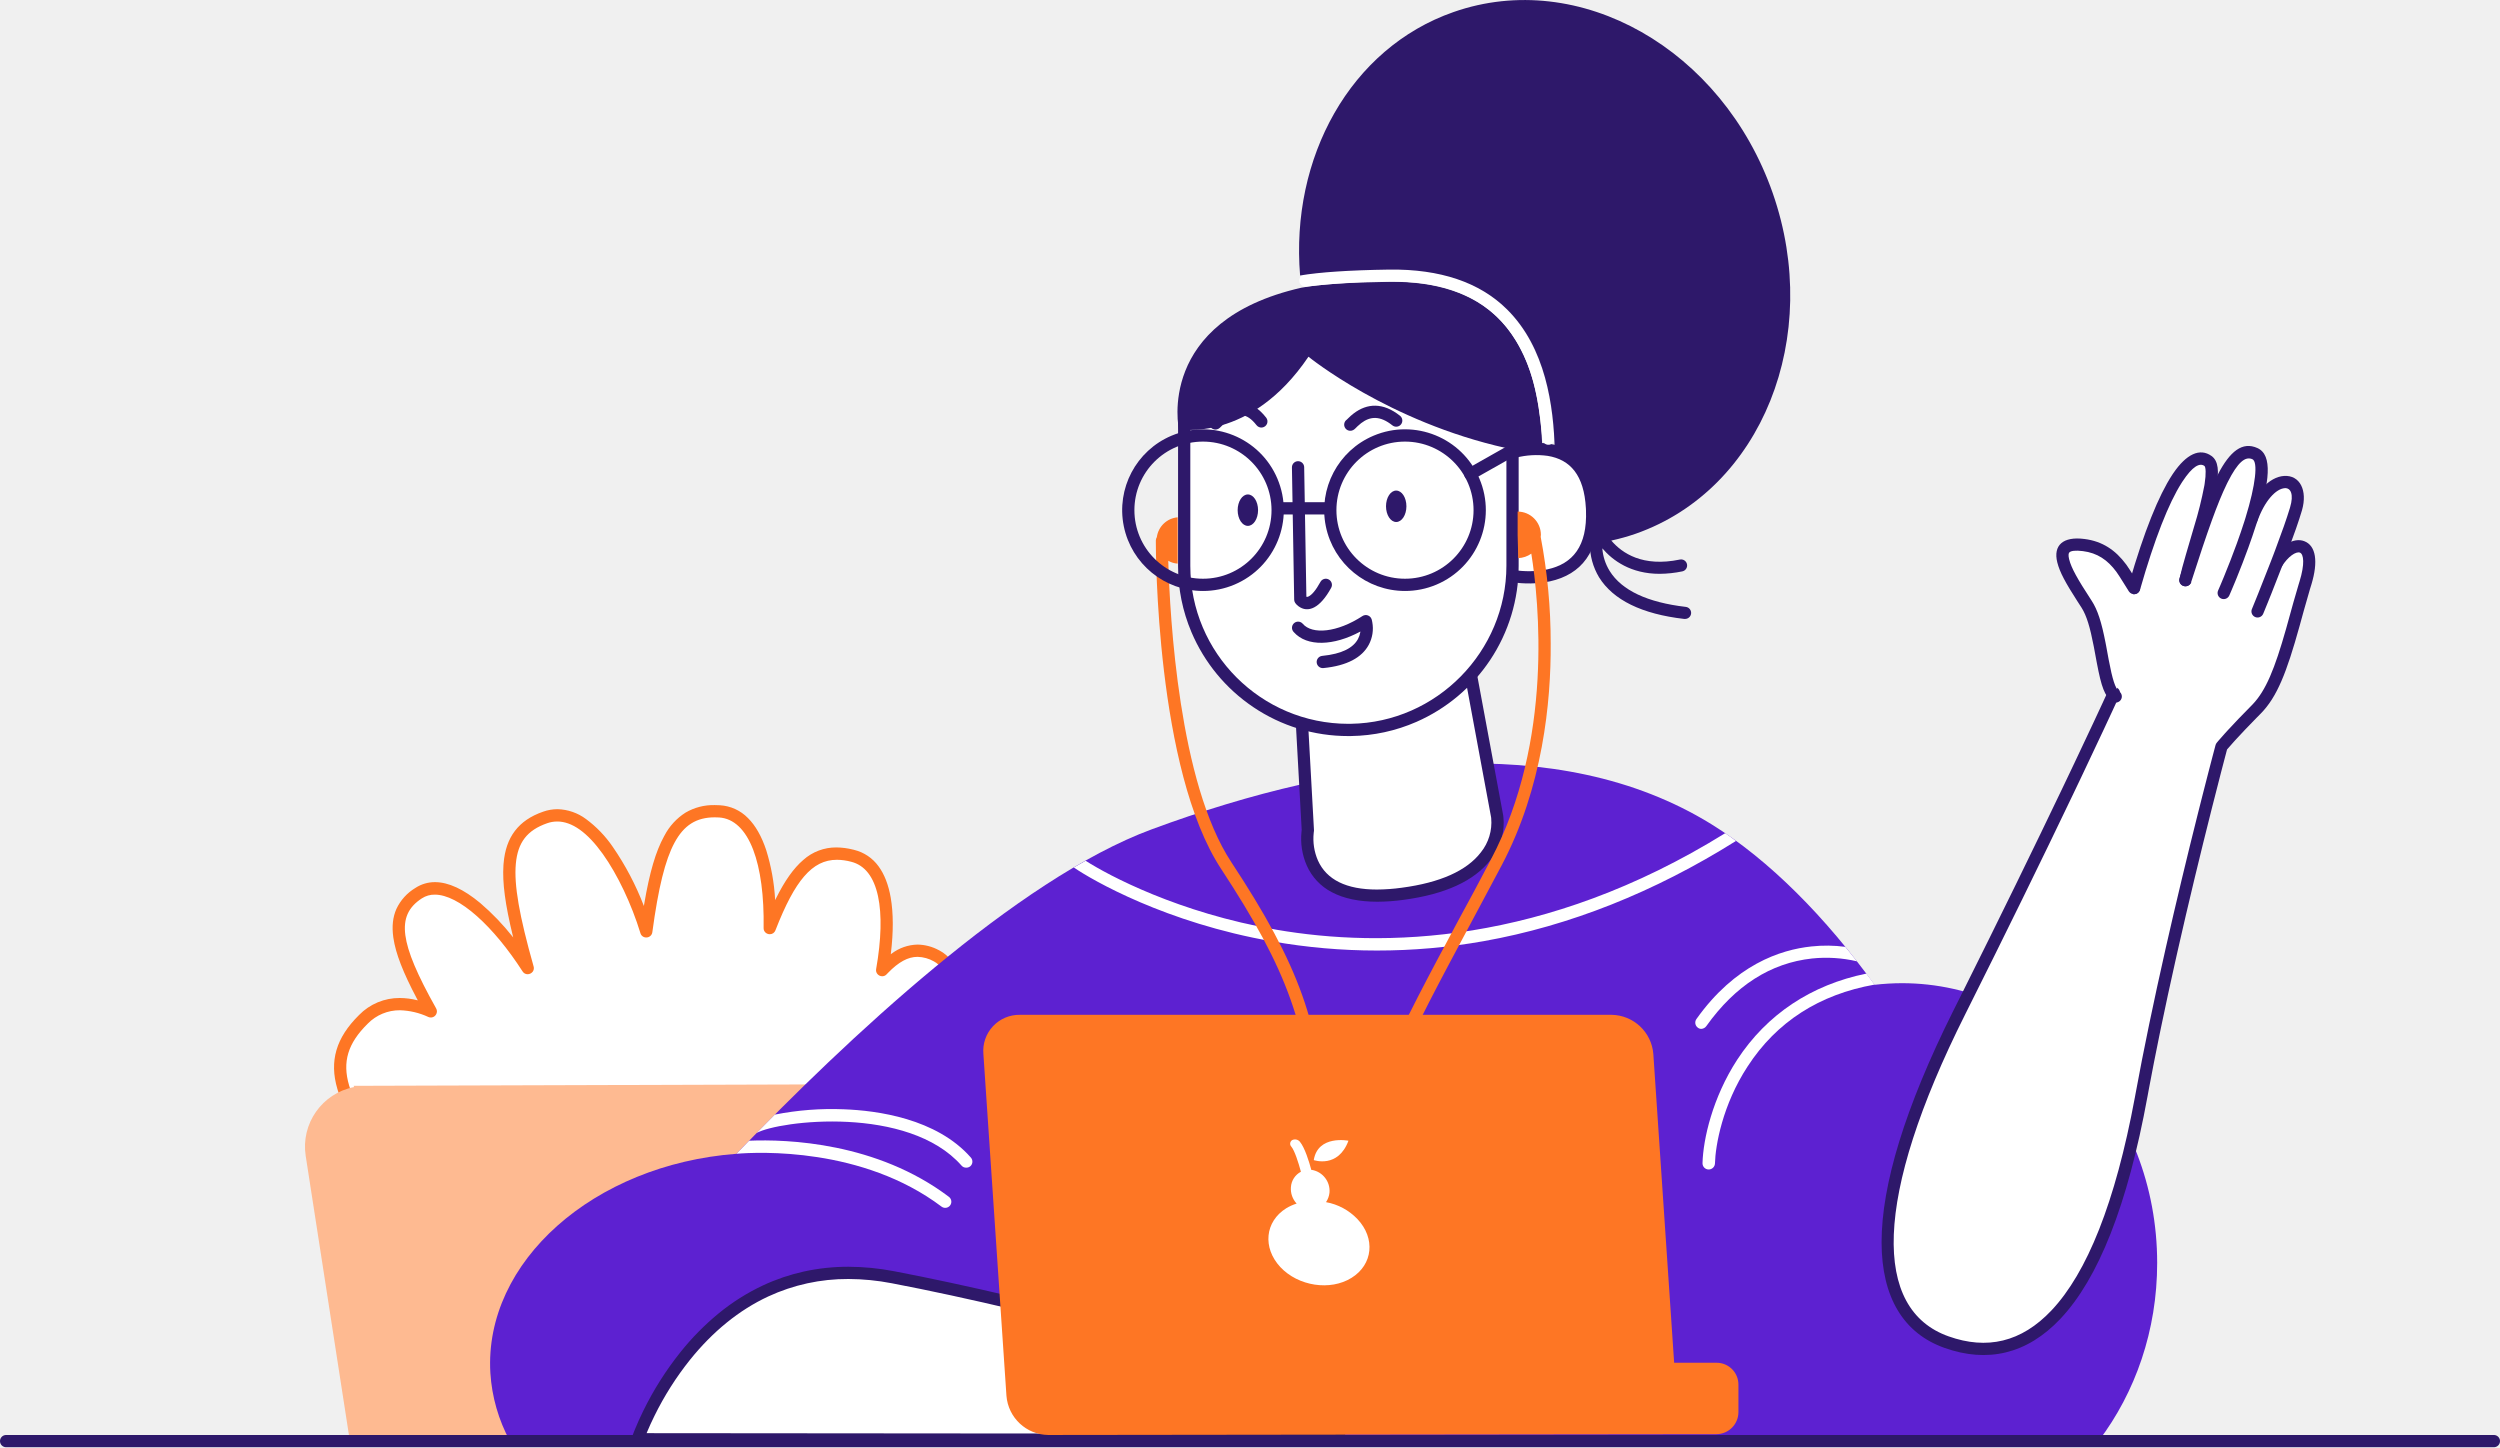
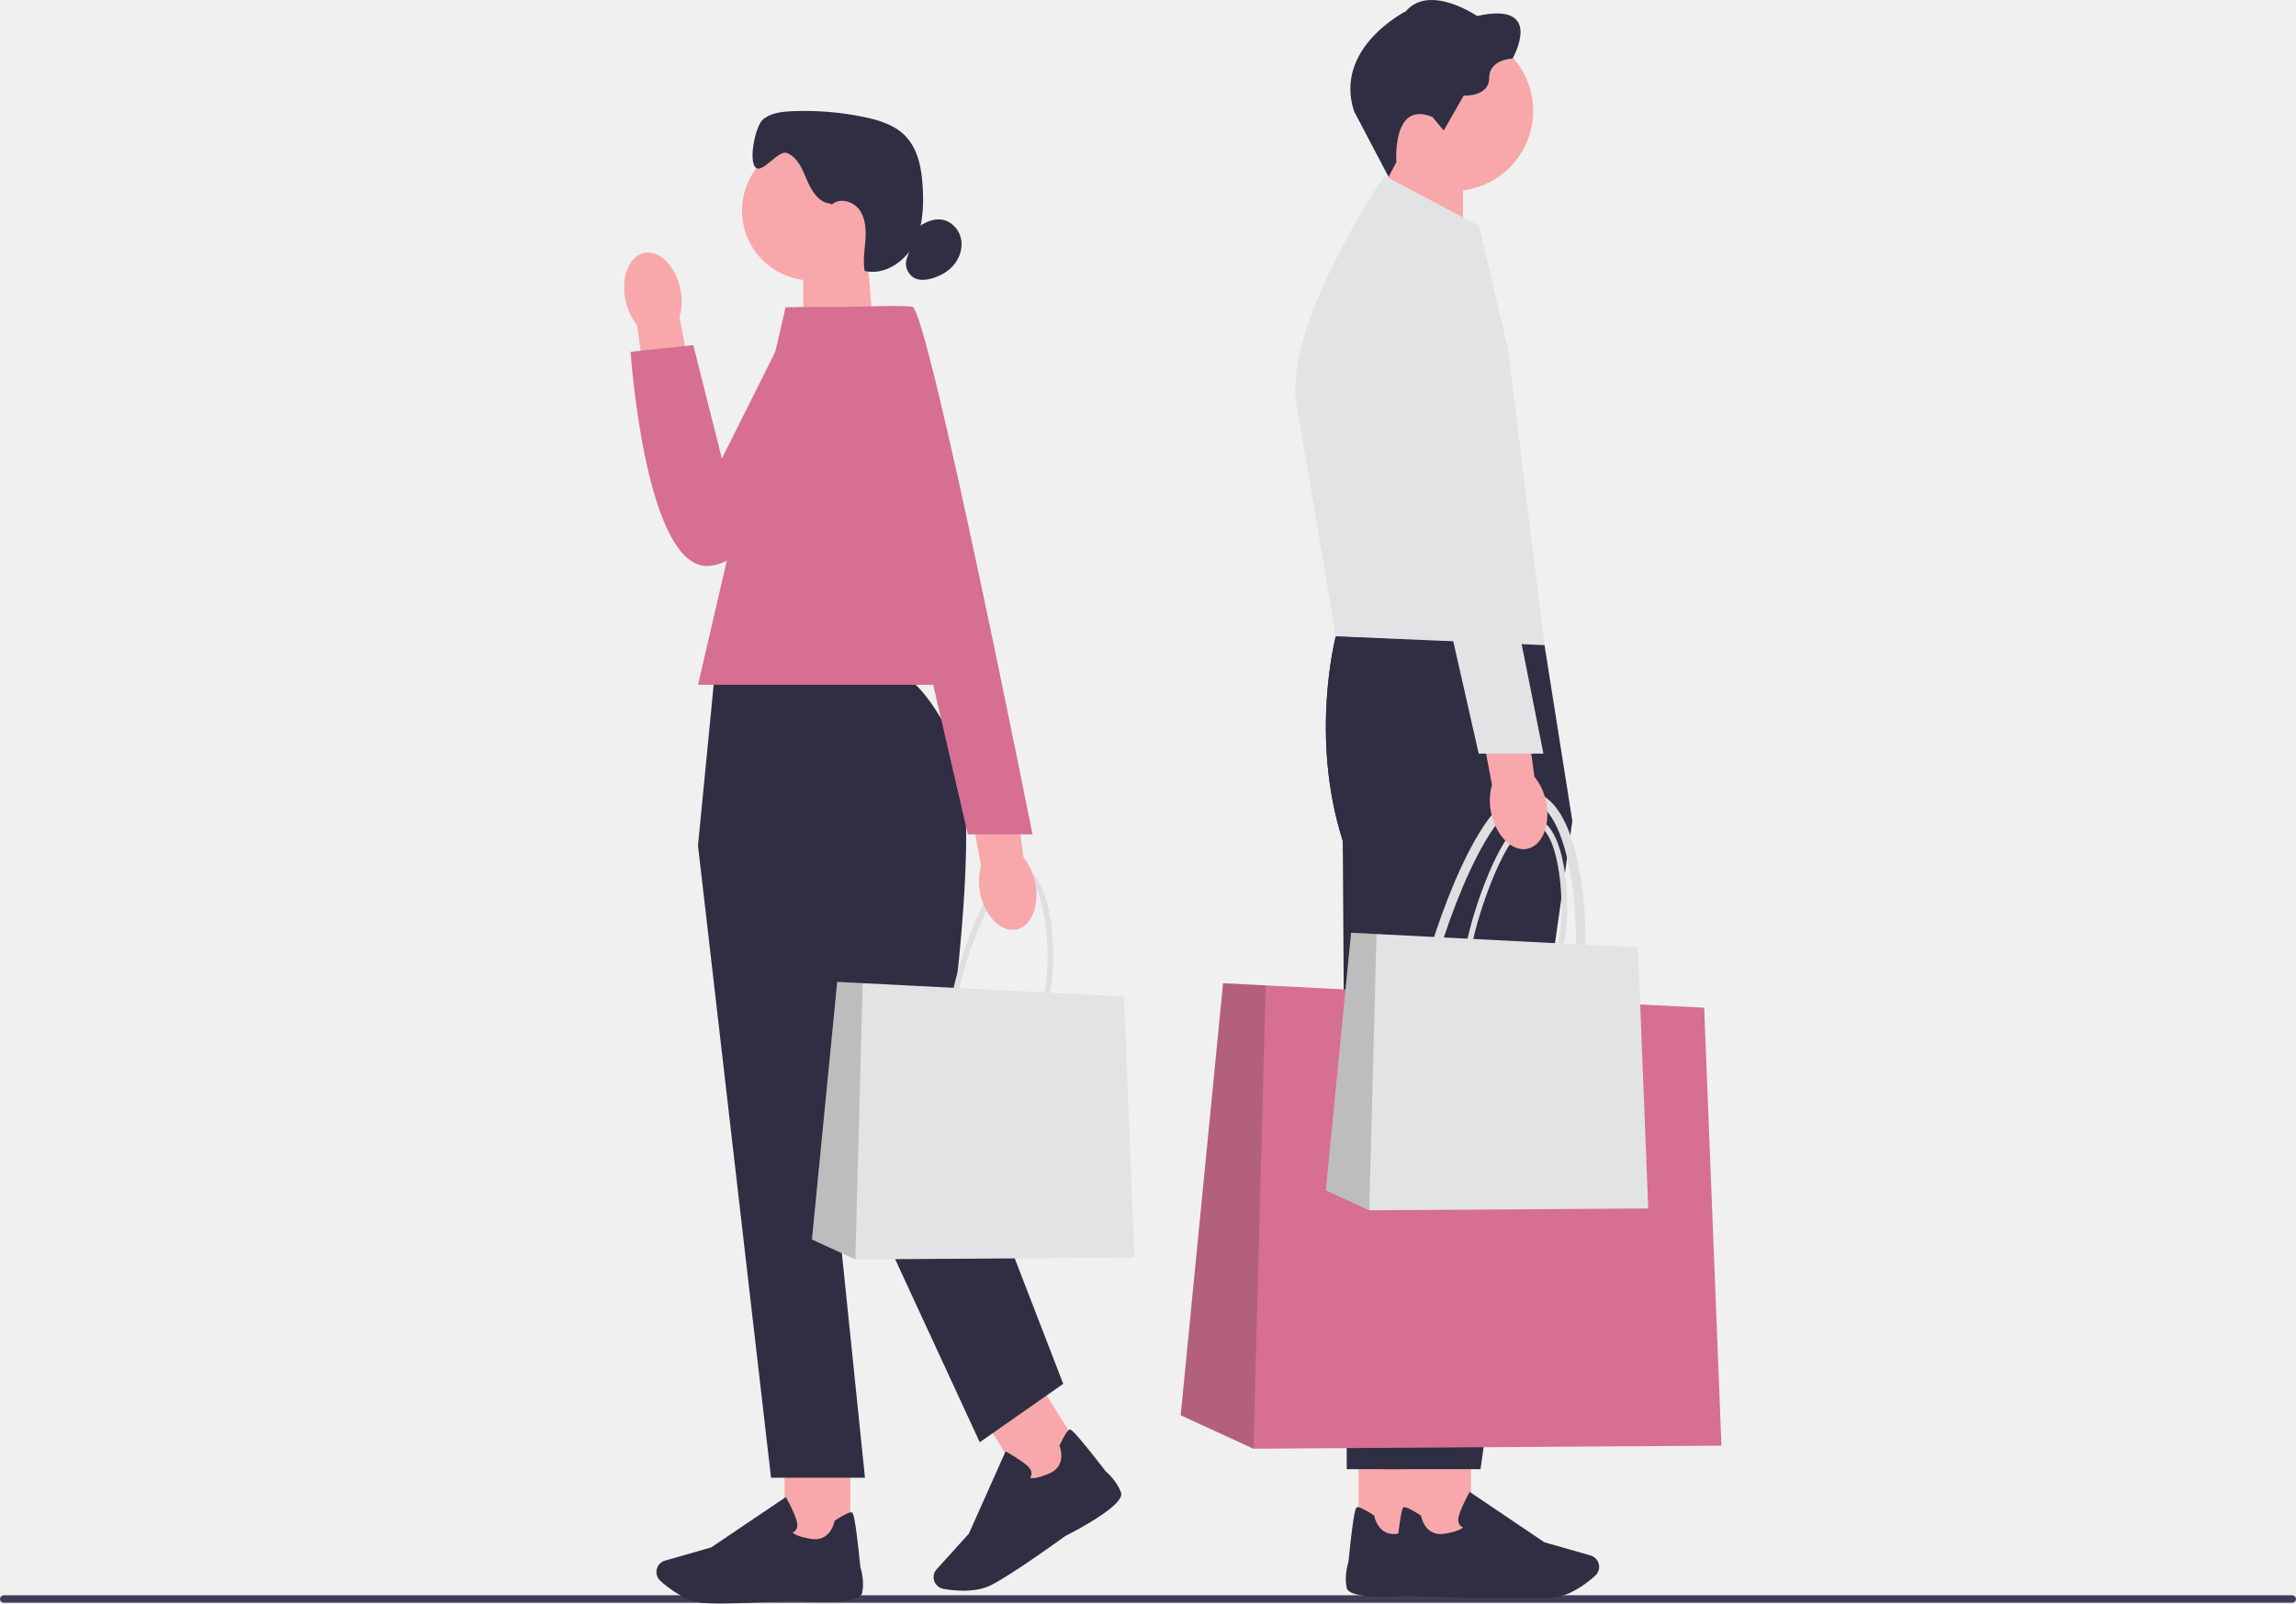
- <svg xmlns="http://www.w3.org/2000/svg" viewBox="0 0 1225.1 709.2">
-   <g id="support_solid" data-name="support/solid" transform="translate(2.2)">
-     <g id="support_solid-2" data-name="support/solid" transform="translate(-3)">
-       <g id="support_solid-3" data-name="support_solid">
-         <g id="suculent" transform="translate(150 397)">
-           <path id="succulent" d="M292.406,70.973c-9.6-5.1-17.8-2.7-26.8,6.9,4.1-23.2,4-51.3-14.4-56-18.9-4.9-29.6,6.9-40.7,35.4.4-24.4-4.4-55.9-24.6-57.2-22.7-1.4-30.3,17.3-35.9,58.8-7.1-23.2-26.6-63.9-49.6-55.8-22.5,7.9-21,29.6-8.5,73.8-12.3-19.1-37-47.5-53.5-36.7-15.7,10.2-11.4,26.9,6,57.9-11.5-5-23.4-5.5-33,3.9-21.5,21.2-11.1,41.3,18.6,78.6,29.8,37.3,243.7-28.7,253.8-45.5C294.006,118.173,309.906,80.373,292.406,70.973Z" transform="translate(17.494 0.527)" fill="#fff" />
-           <path id="succulent_2_" d="M74.2,197.887h-.008c-22.29,0-36.937-4.188-43.534-12.445a316.178,316.178,0,0,1-19.342-26.368c-4.657-7.327-7.666-13.449-9.469-19.265l-.22-.728C-.4,132.194-.534,125.968,1.2,120.046c1.744-5.939,5.376-11.571,11.1-17.217A27.631,27.631,0,0,1,32.2,94.53a35.847,35.847,0,0,1,8.6,1.105l.252.064-.436-.821c-6.843-12.951-10.4-22.126-11.529-29.749l-.057-.4c-.737-5.337-.233-9.871,1.54-13.86a23.634,23.634,0,0,1,9.2-10.21,17.4,17.4,0,0,1,9.681-2.907C56.009,37.755,63.481,41.2,71.65,48A118.511,118.511,0,0,1,87.541,64.538l.258.321-.2-.826C83.865,48.7,82.451,38.054,83.011,29.525l.065-.868c.549-6.567,2.359-11.8,5.533-15.982,3.19-4.207,7.7-7.293,13.8-9.433A21.339,21.339,0,0,1,109.506,2a24.407,24.407,0,0,1,13.961,4.832,56.611,56.611,0,0,1,13.14,13.661,137.993,137.993,0,0,1,15.2,28.887l.022.058.18-1.067c2.628-15.444,5.628-25.654,9.725-33.1l.193-.346a29.424,29.424,0,0,1,10.3-11.227A26.966,26.966,0,0,1,186.608,0c.808,0,1.646.026,2.49.078a20.913,20.913,0,0,1,13.739,6.27c3.693,3.673,6.7,8.962,8.941,15.718a100.486,100.486,0,0,1,4.374,24.315l.013.175.359-.734c4.309-8.714,8.707-14.917,13.443-18.962a24.053,24.053,0,0,1,16.191-6.113,34.7,34.7,0,0,1,8.194,1.067l.6.15a20.818,20.818,0,0,1,11.824,7.963c2.9,3.9,4.927,9.116,6.028,15.5,1.3,7.565,1.33,16.7.074,27.158l-.061.5.42-.3a21.814,21.814,0,0,1,12.72-4.43,22.681,22.681,0,0,1,10.505,2.786l.367.193a16.444,16.444,0,0,1,5.735,5.033,19.623,19.623,0,0,1,3.049,7.268c1.147,5.382.743,12.205-1.2,20.281-2.662,11.071-8.423,24.753-15.034,35.707-1.419,2.361-5.877,5.417-13.249,9.082A281.289,281.289,0,0,1,248.3,160.262a760.836,760.836,0,0,1-80.314,23.767c-18.883,4.5-36.339,7.959-51.882,10.278A290.3,290.3,0,0,1,74.2,197.887ZM32.258,100.535a21.882,21.882,0,0,0-15.746,6.573c-9.8,9.66-12.526,18.716-9.128,30.281,2.982,10.149,10.258,21.86,25.951,41.769l2.014,2.542c2.7,3.384,7.4,5.961,13.97,7.662,6.386,1.653,14.588,2.492,24.379,2.492,23.284,0,55.407-4.724,92.9-13.662a762.584,762.584,0,0,0,79.457-23.5c10.452-3.8,19.605-7.539,26.47-10.825,6.7-3.208,10.751-5.749,11.713-7.348,6.317-10.468,11.812-23.5,14.339-34.014,1.615-6.718,2.055-12.332,1.306-16.685-.759-4.416-2.739-7.512-5.884-9.2a17.058,17.058,0,0,0-8.049-2.255c-4.685,0-9.291,2.5-14.5,7.866l-.66.692a2.9,2.9,0,0,1-2.157.959,3.114,3.114,0,0,1-2.359-1.1,2.924,2.924,0,0,1-.627-2.43c2.539-14.368,2.86-26.7.929-35.675-2.048-9.511-6.464-15.2-13.128-16.9a27.75,27.75,0,0,0-7-.974c-6.181,0-11.291,2.585-16.081,8.134-4.692,5.436-9.162,13.833-14.067,26.424a2.884,2.884,0,0,1-2.758,1.915,3.12,3.12,0,0,1-2.218-.909,2.912,2.912,0,0,1-.82-2.144C210.762,44.57,209,31.316,205.4,21.892,201.624,12,195.857,6.526,188.721,6.067,187.99,6.022,187.269,6,186.58,6c-9.03,0-15.123,3.842-19.757,12.458-4.554,8.47-7.9,21.983-10.845,43.816a2.953,2.953,0,0,1-2.988,2.6,2.907,2.907,0,0,1-2.854-2.123c-4.372-14.285-11.253-28.778-18.408-38.768-7.575-10.58-15.1-15.944-22.355-15.944A14.947,14.947,0,0,0,104.4,8.9c-9.79,3.438-14.371,9.383-15.318,19.879-.933,10.347,1.672,25.383,8.711,50.275a2.9,2.9,0,0,1-.445,2.595,3.193,3.193,0,0,1-2.5,1.238A2.869,2.869,0,0,1,92.383,81.5c-7.081-11-14.792-20.339-22.3-27.022-7.795-6.938-14.96-10.6-20.722-10.6a11.334,11.334,0,0,0-6.32,1.818c-6.671,4.334-9.168,9.9-8.1,18.064,1.064,8.112,5.715,19.169,15.079,35.853a2.915,2.915,0,0,1-.013,2.965,2.962,2.962,0,0,1-3.8,1.255A35.42,35.42,0,0,0,32.258,100.535Z" transform="translate(14.495 -2.472)" fill="#fe7624" />
-           <path id="pot" d="M311.357.6l.2-.6L23.857.9l.2.6A29.748,29.748,0,0,0,.357,35.2L21.857,174l291.6-.9,21.5-138.8A29.654,29.654,0,0,0,311.357.6Z" transform="translate(0.243 134.2)" fill="#feba91" />
-         </g>
-         <g id="woman" transform="translate(240)">
-           <g id="body" transform="translate(0 218)">
-             <path id="clothing" d="M691.836,107.657a119.019,119.019,0,0,0-13.4.8c-23.9-33-51.3-61-80.1-78.8-75-46.2-178-33-274.1,2.6-66.1,24.4-149.8,103.2-203.5,159-70,5.3-123.8,52.9-120.6,107.4a80.582,80.582,0,0,0,9.6,33.4l234.9,1.6c.4-.6.8-1.3,1.2-1.9l348.4-1.2c.4.5.8,1,1.2,1.6l192.9-.3c17.9-23.7,28.6-54,28.6-87.1C816.936,168.957,760.936,107.657,691.836,107.657Z" transform="translate(0.964 156.143)" fill="#5d21d1" />
-             <g id="clothing_lines" transform="translate(119 190)">
-               <path id="Path" d="M319.2,0C230.5,55,150.9,56.2,99.3,47.3,51.5,39.1,17,20.7,5.8,13.5,3.9,14.6,2,15.7,0,16.8,9.2,23.1,45.2,43.9,97.2,53a294.635,294.635,0,0,0,51.3,4.5,298.4,298.4,0,0,0,52.4-4.6c42.1-7.5,83.6-24,123.6-49.1C322.7,2.4,321,1.2,319.2,0Z" transform="translate(168 0.3)" fill="#fff" />
-               <path id="Path-2" data-name="Path" d="M5.461,39.4c14.1-19.8,31.5-30.9,51.8-33.1a66.5,66.5,0,0,1,22,1.4c-1.9-2.4-3.8-4.8-5.7-7.1a69.423,69.423,0,0,0-16.6-.2C41.661,2,19.461,9.4.561,36a3.041,3.041,0,0,0,.7,4.2,2.716,2.716,0,0,0,1.7.6A3.23,3.23,0,0,0,5.461,39.4Z" transform="translate(472.539 55.395)" fill="#fff" />
-               <path id="Path-3" data-name="Path" d="M3,96H3a3.08,3.08,0,0,0,3.1-2.9c.2-8.8,3.7-28.8,16-47.6C36.3,23.6,57.3,10.2,84.3,5.4,83,3.6,81.7,1.8,80.3,0,53.3,5.5,31.5,20,17,42.2,4.9,60.8.3,81.2,0,92.9A3.031,3.031,0,0,0,3,96Z" transform="translate(476.1 69.1)" fill="#fff" />
-               <path id="Path-4" data-name="Path" d="M42.8.114a143.643,143.643,0,0,0-33.9,2.6c-3,3-6,6-8.9,9,11.1-6.1,74.3-13.7,100.4,16a2.9,2.9,0,0,0,2.3,1,3.057,3.057,0,0,0,2-.7,3,3,0,0,0,.3-4.2C88.1,4.514,58.8.714,42.8.114Z" transform="translate(12.6 135.486)" fill="#fff" />
-               <g id="Group" transform="translate(0 150)">
-                 <path id="Path-5" data-name="Path" d="M.422.522h.2a.139.139,0,0,0-.2,0Z" transform="translate(0.278 7.078)" fill="#fff" />
-                 <path id="Path-6" data-name="Path" d="M104.1,27.647C68.8.947,24.8-.653,6.2.147c-2.1,2.2-4.2,4.3-6.2,6.4,10.7-.9,61.8-3.3,100.5,25.9a3,3,0,0,0,3.6-4.8Z" transform="translate(2.7 0.853)" fill="#fff" />
-               </g>
-             </g>
-             <path id="hand" d="M0,81.535s32.8-97,125.1-79.4,218.6,55.4,218.6,55.4v24.3Z" transform="translate(73.3 405.765)" fill="#fff" />
-             <path id="hand_2_" d="M346.7,87.84,3,87.54A3,3,0,0,1,.16,83.579c.023-.069.055-.16.095-.271l.388-1.062c.145-.386.283-.748.422-1.1l.489-1.23C2.782,76.877,4.211,73.7,5.8,70.474a155.71,155.71,0,0,1,18.11-28.579A127.26,127.26,0,0,1,42.538,22.951,104.686,104.686,0,0,1,64.41,9.132,96.733,96.733,0,0,1,84.479,2.324,101.446,101.446,0,0,1,106.258,0a120.073,120.073,0,0,1,22.406,2.193c17.189,3.278,36.8,7.5,58.276,12.541l3.644.859c12.756,3.021,26.314,6.362,40.3,9.931,26.091,6.658,53.663,14.092,81.95,22.1,8.758,2.478,17.286,4.928,25.347,7.282l5.392,1.582,3.992,1.183A2.98,2.98,0,0,1,349.7,60.54v24.3A3,3,0,0,1,346.7,87.84ZM106.258,6a92.239,92.239,0,0,0-39.31,8.571c-14.231,6.641-27.136,17.1-38.355,31.081A149.626,149.626,0,0,0,11.184,73.127c-1.3,2.644-2.5,5.254-3.542,7.757l-.274.661,336.335.293V62.778l-9.278-2.722c-7.445-2.167-15.259-4.409-23.226-6.664l-4.2-1.187c-26.729-7.529-52.836-14.55-77.6-20.869-13.977-3.566-27.5-6.9-40.2-9.9-22.839-5.408-43.584-9.9-61.661-13.344A114.049,114.049,0,0,0,106.258,6Z" transform="translate(70.298 402.76)" fill="#2e186a" />
-             <g id="hand_II_1_" transform="translate(682)">
-               <path id="Path-7" data-name="Path" d="M8.393,90.508s-7.4-3.7-8.3-12.2,4.8-45.5,14-50.7c9.3-5.2,51.6-28.1,59.4-27.6S84.493,68.408,8.393,90.508Z" transform="translate(111.707 38.492)" fill="#fff" />
-               <path id="Path-8" data-name="Path" d="M0,63.453c15.8-55.3,28.7-67.7,36.2-62.3,6.8,4.9-7,40.1-11,58.4" transform="translate(124.6 6.747)" fill="#fff" />
-               <path id="Path_2_" d="M21.706,10.946l.485-.725C28.586.826,35.227-2.352,40.955,1.772c3.377,2.433,3.741,7.462,2.39,15.456l-.2,1.127c-.9,4.945-2.39,10.72-4.819,19.117l-3.971,13.55c-1.858,6.4-2.478,8.8-3.226,12.224a3,3,0,0,1-5.862-1.281l.284-1.276c.645-2.843,1.3-5.336,2.818-10.569l4-13.652a186.722,186.722,0,0,0,5.057-20.24l.123-.76c.812-5.219.557-8.352-.1-8.828-2.3-1.657-5.805.112-10.728,7.6l-.445.688c-6.319,9.923-13.222,27.314-20.39,52.4A3,3,0,0,1,.116,65.682l.516-1.795C7.939,38.642,15.023,21.114,21.706,10.946Z" transform="translate(121.599 3.694)" fill="#2e186a" />
-               <path id="hand_II_3_" d="M190.45,8.495c7.9-12.9,21-12.2,14.2,9.7-6.7,21.4-11.6,49.2-24.1,61.8s-17,18.2-17,18.2-25,93.3-39.2,170.9c-20.5,112.2-59.3,133.8-95.5,120.9-36.2-12.8-42.9-63.6,6.5-162.1,49.4-98.6,75.5-156,75.5-156" transform="translate(3.85 49.705)" fill="#fff" />
-               <path id="hand_II_4_" d="M190.892,9.939C195.377,2.616,201.9-1.492,207.131.5c5.761,2.195,6.884,10.02,3.519,21.153l-.726,2.359c-.866,2.852-1.757,5.978-2.936,10.246l-2.173,7.893c-6.357,22.93-11.063,34.677-18.879,42.7l-1.965,1.99c-4.086,4.151-7.494,7.737-10.278,10.779l-1.1,1.214c-1.158,1.282-2.107,2.36-2.86,3.242l-.45.528-1.58,6-1.418,5.445c-1.376,5.309-2.864,11.123-4.442,17.372-5.709,22.614-11.418,46.275-16.746,69.82l-1.151,5.113c-2.472,11.035-4.8,21.783-6.953,32.175l-.866,4.2q-2.781,13.57-5.116,26.093l-.705,3.821c-9.78,53.527-24.185,89.309-42.63,108.881-16.5,17.508-35.978,21.736-56.821,14.308C10.821,388.751.026,371.072,0,344.1c-.026-28.082,11.49-66.023,34.953-113.1l4.611-9.218C58.249,184.377,74.747,150.59,89,120.757l5.544-11.643q5.135-10.823,9.316-19.772l4.382-9.421,2.878-6.257a3,3,0,0,1,5.53,2.321l-.376.837-3.118,6.766-4.281,9.194q-4.869,10.409-11,23.313l-4.2,8.8c-15.088,31.553-32.658,67.472-52.642,107.36C-4.344,322.726-4.293,377.043,32.857,390.179c18.655,6.648,35.618,2.966,50.447-12.769,17.326-18.384,31.223-52.658,40.806-104.275l.289-1.569c1.976-10.8,4.223-22.244,6.715-34.253,2.5-12.028,5.216-24.528,8.127-37.394,5.043-22.287,10.426-44.671,15.827-66.178l2.2-8.7q1.532-6.024,2.929-11.423l1.864-7.16,1.592-6.028a3,3,0,0,1,.559-1.1l.412-.5.545-.643c.789-.923,1.774-2.043,2.968-3.365l1.515-1.663c3.154-3.433,7.054-7.511,11.769-12.264l.456-.469c6.406-6.731,10.752-17.234,16.357-37.018l3.6-12.992c1-3.571,1.795-6.329,2.6-8.933l.361-1.164c2.7-8.7,2.057-13.5.21-14.207s-5.826,1.8-8.986,6.963a3,3,0,0,1-5.117-3.134Z" transform="translate(0.85 46.695)" fill="#2e186a" />
-               <path id="Path-9" data-name="Path" d="M26.12,74.442c-7.2-4.9-6.3-33.1-14.4-45.4-10-15.3-19.8-31.2-1.3-28.8,15.9,2,20.9,16,24.6,21" transform="translate(89.48 48.858)" fill="#fff" />
-               <path id="Path_2_2" data-name="Path_2_" d="M.47,11.705C-1.609,3.331,3.273-1.122,13.794.243,22.625,1.354,29.02,5.723,34.2,12.7l.242.332c1.891,2.647,5.49,8.678,5.964,9.369l.027.038A3,3,0,1,1,35.608,26l-.1-.145c-.854-1.263-4.595-7.525-6.124-9.585-4.276-5.759-9.3-9.193-16.348-10.079-3.677-.477-5.815-.138-6.6.578-.464.423-.62,1.406-.2,3.233l.061.254c1.04,4.19,4.046,9.551,10.6,19.6l.336.515c3.063,4.652,4.948,10.806,6.873,20.648l.389,2.031L25.66,59.4c1.829,9.681,3.257,14.141,5.055,15.479l.092.065a3,3,0,0,1-3.376,4.96c-3.752-2.553-5.365-7.274-7.556-18.8l-1.352-7.293-.195-1.02c-1.784-9.257-3.485-14.988-5.958-18.874L10.512,31.05C4.472,21.681,1.654,16.473.47,11.705Z" transform="translate(86.481 45.88)" fill="#2e186a" />
-               <path id="Path-10" data-name="Path" d="M3,63.39s14.1-34.2,18.8-50.1C27-4.01,8.8-6.51,0,18.39" transform="translate(182.1 18.21)" fill="#fff" />
-               <path id="Path_2_3" data-name="Path_2_" d="M18.956.024c7.8-.507,11.6,7.089,8.818,16.791l-.1.328C26.241,22,23.885,28.756,20.812,36.962l-.55,1.463q-.637,1.691-1.307,3.443c-1.949,5.1-4.019,10.378-6.1,15.6l-1.708,4.254L9.372,66.078l-.6,1.458a3,3,0,0,1-5.61-2.122L5.579,59.47q.394-.977.81-2.012c2.077-5.17,4.154-10.432,6.123-15.549l1.277-3.336.858-2.265c3.2-8.5,5.666-15.5,7.155-20.459l.125-.42c1.915-6.373.336-9.607-2.582-9.418-4.32.281-9.885,6.106-13.516,16.381a3,3,0,1,1-5.657-2C4.518,8.1,11.783.49,18.956.024Z" transform="translate(179.099 15.207)" fill="#2e186a" />
-               <path id="Path-11" data-name="Path" d="M18.8,69S46.5,6.3,34.1.7C22.8-4.4,14.2,18.5,0,62.7" transform="translate(149.7 3.598)" fill="#fff" />
-               <path id="Path_2_4" data-name="Path_2_" d="M18.883,14.095C24.9,2.463,31.012-2.277,38.336,1.029c7.532,3.4,6.1,16.387-.633,37.593-1.144,3.6-2.431,7.361-3.834,11.236-1.812,5-3.738,9.975-5.677,14.742l-.727,1.778c-.679,1.65-1.316,3.167-1.9,4.529l-1.023,2.369a3,3,0,0,1-5.488-2.425l.781-1.8.65-1.528c.449-1.061.927-2.207,1.428-3.426,2.152-5.227,4.3-10.74,6.311-16.279,1.378-3.8,2.639-7.488,3.757-11.008l.49-1.564C37.522,18.895,38.658,7.758,35.867,6.5c-3.472-1.567-7.172,1.43-12.048,11.126l-.56,1.131c-4.489,9.223-9.293,22.686-17.4,47.926A3,3,0,1,1,.145,64.845l1.743-5.4C9.3,36.592,13.853,24.157,18.313,15.218Z" transform="translate(146.699 0.537)" fill="#2e186a" />
-             </g>
-           </g>
-           <g id="head" transform="translate(313)">
-             <path id="neck" d="M0,24.3,3.9,95s-6.6,38.2,46.4,31.1c52.8-7,46.3-38.3,46.3-38.3L80.3,0Z" transform="translate(84.8 311.9)" fill="#fff" />
-             <path id="neck_2_" d="M40.946,132.987h0c-8.958,0-16.462-1.574-22.3-4.677A27.02,27.02,0,0,1,6.356,115.216,32.769,32.769,0,0,1,3.783,98.768c.02-.206.042-.4.064-.592l.041-.32L0,27.466A2.991,2.991,0,0,1,2.131,24.43L82.431.13A3,3,0,0,1,86.25,2.453L102.56,90.3c.032.168.065.375.1.616l.05.407a27.3,27.3,0,0,1-.8,10.279,31.29,31.29,0,0,1-5.487,10.863c-7.912,10.3-22.285,16.9-42.721,19.607A96.811,96.811,0,0,1,40.946,132.987ZM80.962,6.842,6.125,29.489,9.9,97.836a3.038,3.038,0,0,1-.009.452l-.031.224c-.015.088-.035.238-.056.412l-.045.423a26.742,26.742,0,0,0,2.078,13.419c4.227,9.45,13.947,14.242,28.89,14.243a92.614,92.614,0,0,0,12.183-.882c18.806-2.493,31.846-8.319,38.756-17.314A23.375,23.375,0,0,0,96.746,92c-.023-.2-.046-.368-.068-.5L80.962,6.842Z" transform="translate(81.8 308.899)" fill="#2e186a" />
-             <path id="ear" d="M0,2.7S41-12.7,42.6,30,0,61.6,0,61.6" transform="translate(185.4 219.996)" fill="#fff" />
-             <path id="ear_2_" d="M6.971,1.441A45.966,45.966,0,0,1,24.807.484C38.939,2.787,47.858,13.126,48.6,32.9c.766,20.447-8.337,31.639-23.635,34.987a52.582,52.582,0,0,1-18.985.341l-.968-.155c-1.22-.206-2.152-.4-2.74-.551a3,3,0,0,1,1.289-5.857l.651.147.31.065c.688.142,1.479.285,2.36.419a46.831,46.831,0,0,0,16.8-.27C36.2,59.286,43.258,50.608,42.6,33.125l-.046-1.016c-.867-16.25-7.659-23.9-18.715-25.7A40.221,40.221,0,0,0,8.351,7.28c-1.01.239-1.943.492-2.782.745l-.412.127c-.306.1-.558.179-.752.245l-.35.124A3,3,0,1,1,1.946,2.9l.387-.141A46.734,46.734,0,0,1,6.971,1.441Z" transform="translate(182.399 216.987)" fill="#2e186a" />
-             <path id="face" d="M80.4,202.1h0A80.4,80.4,0,0,1,0,121.7V51.5A51.555,51.555,0,0,1,51.5,0h70.4a39.05,39.05,0,0,1,39,39v82.6A80.511,80.511,0,0,1,80.4,202.1Z" transform="translate(28.1 155.6)" fill="#fff" />
-             <path id="face_2_" d="M83.4,208.1a83.008,83.008,0,0,1-46.628-14.244A83.653,83.653,0,0,1,6.554,157.162,82.867,82.867,0,0,1,0,124.7V54.5A54.562,54.562,0,0,1,54.5,0h70.4a42.047,42.047,0,0,1,42,42v82.6a83.117,83.117,0,0,1-13.977,46.251,83.769,83.769,0,0,1-36.109,30.291,82.953,82.953,0,0,1-32.057,6.948ZM54.5,6A48.555,48.555,0,0,0,6,54.5v70.2a77.476,77.476,0,0,0,77.376,77.4l1.308-.011c42.026-.682,76.217-35.444,76.217-77.49V42a36.041,36.041,0,0,0-36-36Z" transform="translate(25.1 152.6)" fill="#2e186a" />
-             <g id="headphones" transform="translate(14 250)">
-               <path id="Path-12" data-name="Path" d="M93.11,64.6a277.361,277.361,0,0,0-4.9-52.2c0-.3.1-.7.1-1A11.4,11.4,0,0,0,76.91,0V11.4l.3,11.4a11.725,11.725,0,0,0,6.4-2.2c3.7,23,11,91.6-19.8,149.9-5.6,10.7-10.9,20.6-16.1,30.1-29,54.1-48.2,89.9-47.7,121.8a3.076,3.076,0,0,0,3,3h0a3.009,3.009,0,0,0,3-3c-.4-30.4,18.5-65.6,47-118.9,5.1-9.6,10.4-19.4,16.1-30.2C89.21,135.2,93.31,93.2,93.11,64.6Z" transform="translate(100.59 0.7)" fill="#fe7624" />
-               <path id="Path-13" data-name="Path" d="M6.1,21.3a10.321,10.321,0,0,0,4.6,1.4V0A11.276,11.276,0,0,0,.5,9.7,3.371,3.371,0,0,0,0,11.4C0,16,0,123.7,32,172.3c32.7,49.8,42.8,78.2,45.1,126.4a3.058,3.058,0,0,0,3,2.9h.1a3.075,3.075,0,0,0,2.9-3.1C80.8,248.9,70.5,219.9,37,169,11.4,130.2,6.9,49.4,6.1,21.3Z" transform="translate(0.2 3.5)" fill="#fe7624" />
-             </g>
-             <path id="nose" d="M2.949,0A3,3,0,0,1,5.991,2.773L6,2.949,7.077,66.433l.047.018a1.165,1.165,0,0,0,.789-.067l.147-.059c1.542-.66,3.574-2.892,5.907-7.163a3,3,0,0,1,5.266,2.876c-5.481,10.037-11.379,12.56-16.09,9a6.908,6.908,0,0,1-1.506-1.524,3,3,0,0,1-.525-1.44L1.1,67.851,0,3.051A3,3,0,0,1,2.949,0Z" transform="translate(80.9 226)" fill="#2e186a" />
-             <path id="mouth" d="M34.557.491A3,3,0,0,1,39.07,2.127l.07.248c.073.277.155.641.232,1.084a16.941,16.941,0,0,1-1.728,11.129c-3.35,6.205-10.59,10.25-22.25,11.4a3,3,0,0,1-.588-5.971c9.819-.967,15.25-4,17.559-8.278A10.594,10.594,0,0,0,33.482,8.5l.065-.424-.091.05C20.416,15.149,7.389,15.617.933,8.395L.718,8.148A3,3,0,0,1,5.283,4.255C9.924,9.7,22.209,8.573,34.557.491Z" transform="translate(80.9 301.398)" fill="#2e186a" />
-             <path id="brow" d="M4.668,3.792c6.546-4.979,14.318-5.511,22.7,1.157a3,3,0,0,1-3.735,4.7C17.568,4.82,12.8,5.146,8.3,8.568a19.424,19.424,0,0,0-1.737,1.5l-1.1,1.089c-.155.149-.286.268-.427.382a3.053,3.053,0,0,1-1.307.67A3,3,0,0,1,1.2,6.9l.13-.094.657-.653A26.44,26.44,0,0,1,4.668,3.792Z" transform="translate(106.499 198.803)" fill="#2e186a" />
-             <ellipse id="eye_II" cx="5" cy="7.7" rx="5" ry="7.7" transform="translate(127 240.4)" fill="#2e186a" />
-             <ellipse id="eye" cx="5" cy="7.7" rx="5" ry="7.7" transform="translate(54.3 242.3)" fill="#2e186a" />
-             <path id="brow_II" d="M4.955,4.256C12.444-1.718,20.656-2,27.868,7.264a3,3,0,1,1-4.734,3.686c-4.869-6.253-9.3-6.1-14.437-2a25.977,25.977,0,0,0-2.017,1.8L5.5,11.922c-.159.155-.292.277-.429.392a2.984,2.984,0,0,1-1.345.7A3,3,0,0,1,1.2,7.709l.115-.083.772-.774A33.308,33.308,0,0,1,4.955,4.256Z" transform="translate(40.399 197.393)" fill="#2e186a" />
-             <g id="hair_shape" transform="translate(24)">
-               <path id="Path-14" data-name="Path" d="M103.795.011c-19.5.3-34.3,1.2-43.1,2.9h0c-71.6,16.3-60,69.3-60,69.3s35,6.7,63.5-35.5c0,0,39.1,31.9,97,44.8.9-.2,2-.5,3-.8v2.9a46.707,46.707,0,0,1,14.6-1.5c-.6-20.9-4.4-47.3-21.6-64.3C144.995,5.711,126.995-.289,103.795.011Z" transform="translate(0.805 138.089)" fill="#2e186a" />
-               <path id="Path-15" data-name="Path" d="M2.588,2.535A351.244,351.244,0,0,1,47.432.006C78.34.334,99,11.722,111.237,31.807a88.58,88.58,0,0,1,10.444,27,171.635,171.635,0,0,1,3.408,23.935,3,3,0,0,1-5.977.521l-.161-1.795c-1.865-20.148-5.064-33.788-12.837-46.542C94.965,16.638,76.235,6.312,47.382,6.006L45.619,6A342.914,342.914,0,0,0,3.413,8.478a3,3,0,1,1-.825-5.943Z" transform="translate(60.5 131.994)" fill="#fff" />
-               <path id="Path-16" data-name="Path" d="M232.111,94.587c-24.7-70.6-94.7-110.3-156.4-88.7-50.7,17.7-80,71.4-75.2,129.1,9.3-1.6,23.9-2.6,43.7-2.9,24.9-.3,44.3,6.2,57.7,19.5,19,18.8,22.9,47.3,23.4,69.5,9.2,2.5,17.7,10,18.4,28.9.1,1.9-1.6,16.6-1.2,16.5a31.6,31.6,0,0,0,4.5,16.4c6.9,11.1,20.9,18,41.7,20.4h.4a2.96,2.96,0,0,0,.4-5.9c-18.8-2.2-31.4-8.1-37.3-17.6a24.467,24.467,0,0,1-3.6-11.1c5.1,6,14,12.5,28.1,12.5a56.866,56.866,0,0,0,11.1-1.2,2.961,2.961,0,1,0-1.2-5.8c-18.2,3.8-28.3-3.1-33.6-9.3a103.666,103.666,0,0,0,12.1-3.4C226.711,239.787,256.711,165.087,232.111,94.587Z" transform="translate(60.389 0.013)" fill="#2e186a" />
-             </g>
-             <g id="glasses" transform="translate(0 213)">
-               <path id="Oval" d="M39.6,79.2A39.61,39.61,0,0,1,24.186,3.112,39.61,39.61,0,0,1,55.014,76.088,39.353,39.353,0,0,1,39.6,79.2ZM39.6,6A33.6,33.6,0,1,0,73.2,39.6,33.638,33.638,0,0,0,39.6,6Z" transform="translate(96.7 -2.6)" fill="#2e186a" />
-               <path id="Path-17" data-name="Path" d="M26.8,0a3,3,0,0,1,.176,5.995L26.8,6H3A3,3,0,0,1,2.824.005L3,0Z" transform="translate(72.1 33.1)" fill="#2e186a" />
-               <path id="Path-18" data-name="Path" d="M22.224.389a3,3,0,0,1,3.109,5.129l-.156.095-20.7,11.7a3,3,0,0,1-3.109-5.129l.156-.095Z" transform="translate(165.299 4.599)" fill="#2e186a" />
-               <path id="Oval-2" data-name="Oval" d="M39.6,79.2A39.61,39.61,0,0,1,24.186,3.112,39.61,39.61,0,0,1,55.014,76.088,39.353,39.353,0,0,1,39.6,79.2ZM39.6,6A33.6,33.6,0,1,0,73.2,39.6,33.638,33.638,0,0,0,39.6,6Z" transform="translate(-2.3 -2.6)" fill="#2e186a" />
-             </g>
-           </g>
-         </g>
-         <g id="laptop" transform="translate(482 497)">
-           <path id="shape" d="M359.355,170.5h-20.8l-10.2-151.3A20.85,20.85,0,0,0,307.855,0H17.955A17.674,17.674,0,0,0,.055,19.2l11.3,167.5a20.85,20.85,0,0,0,20.5,19.2l327.4-.4a10.819,10.819,0,0,0,10.8-10.8V181.4A10.693,10.693,0,0,0,359.355,170.5Z" transform="translate(0.645 0.3)" fill="#fe7624" />
-           <g id="icon" transform="translate(140 61)">
-             <path id="Path-19" data-name="Path" d="M43.636,39.048a28.182,28.182,0,0,0-15.4-8.3,10.226,10.226,0,0,0,1.7-4.6,10.449,10.449,0,0,0-8.6-11.2h-.3c-1.1-4.1-3.2-10.9-5.6-13.8a3.1,3.1,0,0,0-3.8-.8,2.084,2.084,0,0,0-.4,3.2c1.6,1.9,3.5,7.8,4.7,12.3a9.2,9.2,0,0,0-4.9,7.5,10.623,10.623,0,0,0,2.8,8.1,23.432,23.432,0,0,0-5.1,2.3c-10.4,6.5-11.7,19.3-2.9,28.8,8.8,9.4,24.5,11.8,34.9,5.3C51.236,61.348,52.536,48.448,43.636,39.048Z" transform="translate(0.364 0.352)" fill="#fff" />
-             <path id="Path-20" data-name="Path" d="M17,.316s-15-3-17,9.5C.1,9.816,11.9,14.016,17,.316Z" transform="translate(22.6 0.684)" fill="#fff" />
-           </g>
-         </g>
-         <path id="line" d="M1222.1,0a3,3,0,0,1,.176,5.995L1222.1,6H3A3,3,0,0,1,2.824.005L3,0Z" transform="translate(0.8 703.2)" fill="#2e186a" />
-       </g>
-     </g>
-   </g>
+ <svg xmlns="http://www.w3.org/2000/svg" width="731.67" height="511.12" viewBox="0 0 731.67 511.12" role="img" artist="Katerina Limpitsouni" source="https://undraw.co/">
+   <path d="m0,509.7c0,.66.53,1.19,1.19,1.19h729.29c.66,0,1.19-.53,1.19-1.19s-.53-1.19-1.19-1.19H1.19c-.66,0-1.19.53-1.19,1.19Z" fill="#3f3d58" />
+   <polygon points="440.61 79.12 466.22 87.54 466.22 50.67 442.98 50.67 440.61 79.12" fill="#f8a8ab" />
+   <circle cx="463.05" cy="35.35" r="25.52" fill="#f8a8ab" />
+   <path d="m456.55,37.35l3.52,4.27,6.36-11.14s8.12.42,8.12-5.61,7.45-6.2,7.45-6.2c0,0,10.55-18.42-11.3-13.57,0,0-15.16-10.38-22.69-1.51,0,0-23.11,11.64-16.5,31.9l10.99,20.89,2.49-4.73s-1.51-19.85,11.56-14.32v.02Z" fill="#2f2e43" />
+   <rect x="432.93" y="461.78" width="20.94" height="29.71" fill="#f8a8ab" />
+   <path d="m451.55,508.51c-3.58.32-21.5,1.74-22.4-2.37-.82-3.77.39-7.71.56-8.25,1.72-17.14,2.36-17.33,2.75-17.44.61-.18,2.39.67,5.28,2.53l.18.12.04.21c.05.27,1.33,6.56,7.4,5.59,4.16-.66,5.51-1.58,5.94-2.03-.35-.16-.79-.44-1.1-.92-.45-.7-.53-1.6-.23-2.68.78-2.85,3.12-7.06,3.22-7.23l.27-.48,23.8,16.06,14.7,4.2c1.11.32,2,1.11,2.45,2.17h0c.62,1.48.24,3.2-.96,4.28-2.67,2.4-7.97,6.51-13.54,7.02-1.48.14-3.44.19-5.64.19-9.19,0-22.61-.95-22.71-.97h0Z" fill="#2f2e43" />
+   <path d="m480.61,205.64l-54.93-2.81s-8.42,31.92,2.22,65.18l1.28,200.29h31.04l29.26-206.61-8.87-56.05h0Z" fill="#2f2e43" />
+   <path d="m471.35,72.03l-30.15-16s-32.49,47.48-28,73.2c4.5,25.72,12.48,73.6,12.48,73.6l66.51,2.81-11.61-94.29-9.23-39.32s0,0,0,0Z" fill="#e2e3e4" />
+   <rect x="447.83" y="461.78" width="20.94" height="29.71" fill="#f8a8ab" />
+   <path d="m466.45,508.51c-3.58.32-21.5,1.74-22.4-2.37-.82-3.77.39-7.71.56-8.25,1.72-17.14,2.36-17.33,2.75-17.44.61-.18,2.39.67,5.28,2.53l.18.12.04.21c.05.27,1.33,6.56,7.4,5.59,4.16-.66,5.51-1.58,5.94-2.03-.35-.16-.79-.44-1.1-.92-.45-.7-.53-1.6-.23-2.68.78-2.85,3.12-7.06,3.22-7.23l.27-.48,23.8,16.06,14.7,4.2c1.11.32,2,1.11,2.45,2.17h0c.62,1.48.24,3.2-.96,4.28-2.67,2.4-7.97,6.51-13.54,7.02-1.48.14-3.44.19-5.64.19-9.19,0-22.61-.95-22.71-.97h0Z" fill="#2f2e43" />
+   <path d="m492.19,205.64l-66.51-2.81s-8.42,31.92,2.22,65.18l12.86,200.29h31.04l29.26-206.61-8.87-56.05h0Z" fill="#2f2e43" />
+   <path d="m485.25,336.46c-4.65,0-9.72-1.14-14.73-2.26-3.71-.83-6.98-1.04-9.6-1.2-3.98-.25-7.13-.45-8.88-2.78-1.73-2.3-1.73-6.21,0-13.92,2.3-10.24,7.42-26.6,13.68-40.06,8.09-17.36,15.86-25.35,23.11-23.72,9.71,2.18,13.58,18.39,15.03,27.85,2.02,13.21,1.84,28.91-.44,39.07h0c-3.02,13.45-9.95,17.01-18.18,17.01h.01Zm1.77-81.13c-5.33,0-11.87,7.78-18.57,22.18-6.17,13.25-11.21,29.36-13.48,39.45-1.45,6.48-1.61,10.01-.53,11.46.92,1.22,3.33,1.38,6.66,1.58,2.73.17,6.13.38,10.07,1.27,15.66,3.51,25.45,4.79,29.32-12.48,4.15-18.5.99-60.35-12.32-63.34-.38-.09-.77-.13-1.16-.13h.01Z" fill="#dfdfe0" />
+   <polygon points="548.58 460.81 399.43 461.79 376.26 451.13 389.76 313.42 403.34 314.11 543.07 321.22 548.58 460.81" fill="#D66F91" />
+   <polygon points="399.43 461.79 376.26 451.13 389.76 313.42 403.34 314.11 399.43 461.79" fill="#272223" isolation="isolate" opacity=".2" />
+   <path d="m487.5,311.06c-2.77,0-5.8-.68-8.78-1.35-2.21-.5-4.16-.62-5.73-.72-2.37-.15-4.25-.27-5.29-1.66-1.03-1.37-1.03-3.7,0-8.3,1.37-6.11,4.42-15.86,8.16-23.88,4.82-10.35,9.46-15.11,13.78-14.14,5.79,1.3,8.1,10.96,8.96,16.61,1.2,7.88,1.1,17.24-.26,23.29h0c-1.8,8.02-5.93,10.14-10.84,10.14h0Zm1.06-48.37c-3.18,0-7.08,4.64-11.07,13.23-3.68,7.9-6.69,17.5-8.03,23.52-.87,3.86-.96,5.97-.31,6.83.55.73,1.98.82,3.97.94,1.63.1,3.65.23,6,.76,9.33,2.09,15.17,2.85,17.48-7.44,2.47-11.03.59-35.98-7.34-37.76-.23-.05-.46-.08-.69-.08h-.01Z" fill="#dfdfe0" />
+   <polygon points="525.25 385.21 436.33 385.79 422.51 379.44 430.56 297.33 438.66 297.74 521.97 301.98 525.25 385.21" fill="#e2e3e4" />
+   <polygon points="436.33 385.79 422.51 379.44 430.56 297.33 438.66 297.74 436.33 385.79" fill="#272223" isolation="isolate" opacity=".2" />
+   <path id="uuid-2ebd868f-c256-4818-ab73-e4d3dd12d9e3-46-44-87-46-99-266-446-865" d="m492.7,255.64c1.49,7.32-1.24,14.01-6.08,14.94s-9.97-4.26-11.45-11.58c-.63-2.92-.53-5.94.29-8.82l-5.89-31.11,15.22-2.41,4.19,30.92c1.89,2.36,3.16,5.12,3.72,8.06h0Z" fill="#f8a8ab" />
+   <path d="m433,71.45s22.26-2.82,24.92,3.83,33.92,164.94,33.92,164.94h-20.62l-38.22-168.77s0,0,0,0Z" fill="#e2e3e4" />
+   <polygon points="278.34 105.33 255.98 112.68 255.98 80.5 276.27 80.5 278.34 105.33" fill="#f8a8ab" />
+   <circle cx="258.75" cy="67.13" r="22.28" fill="#f8a8ab" />
+   <path d="m264.87,64.92c-3.73-.11-6.18-3.88-7.63-7.32s-2.94-7.39-6.4-8.81c-2.83-1.16-7.82,6.69-10.05,4.6-2.33-2.18-.06-13.37,2.41-15.38s5.85-2.4,9.03-2.55c7.76-.36,15.57.27,23.18,1.86,4.71.98,9.55,2.46,12.95,5.86,4.3,4.32,5.4,10.83,5.71,16.92.32,6.23-.04,12.75-3.07,18.2-3.03,5.45-9.37,9.47-15.45,8.08-.61-3.3.01-6.69.25-10.05.23-3.35-.01-6.97-2.06-9.64s-6.42-3.73-8.8-1.36" fill="#2f2e43" />
+   <path d="m292.28,72.64c2.23-1.63,4.9-3,7.64-2.66,2.96.36,5.47,2.8,6.23,5.69s-.09,6.07-1.93,8.43c-1.83,2.36-4.56,3.92-7.44,4.7-1.67.45-3.5.64-5.09-.04-2.34-1.01-3.61-4-2.69-6.38" fill="#2f2e43" />
+   <rect x="250.02" y="463.43" width="20.94" height="29.71" fill="#f8a8ab" />
+   <path d="m229.62,511.12c-2.2,0-4.16-.05-5.64-.19-5.56-.51-10.87-4.62-13.54-7.02-1.2-1.08-1.58-2.8-.96-4.28h0c.45-1.06,1.34-1.86,2.45-2.17l14.7-4.2,23.8-16.06.27.48c.1.18,2.44,4.39,3.22,7.23.3,1.08.22,1.98-.23,2.68-.31.48-.75.76-1.1.92.43.45,1.78,1.37,5.94,2.03,6.07.96,7.35-5.33,7.4-5.59l.04-.21.18-.12c2.89-1.86,4.67-2.71,5.28-2.53.38.11,1.02.31,2.75,17.44.17.54,1.38,4.48.56,8.25-.89,4.1-18.81,2.69-22.4,2.37-.1.01-13.52.97-22.71.97h-.01Z" fill="#2f2e43" />
+   <rect x="319.09" y="443.36" width="20.94" height="29.71" transform="translate(-192.55 243.81) rotate(-31.95)" fill="#f8a8ab" />
+   <path d="m306.98,507.05c-2.46,0-4.72-.3-6.33-.58-1.58-.28-2.82-1.54-3.08-3.12h0c-.18-1.14.15-2.29.93-3.14l10.25-11.34,11.7-26.22.48.26c.18.1,4.39,2.43,6.56,4.43.83.76,1.24,1.57,1.22,2.4-.01.58-.23,1.04-.45,1.37.6.16,2.23.22,6.11-1.42,5.66-2.39,3.42-8.41,3.32-8.66l-.08-.2.09-.19c1.47-3.11,2.52-4.77,3.14-4.94.39-.11,1.03-.28,11.56,13.35.43.36,3.54,3.07,4.84,6.7,1.41,3.95-14.54,12.24-17.75,13.86-.1.08-16.79,12.21-23.65,15.66-2.72,1.37-5.94,1.79-8.87,1.79h0Z" fill="#2f2e43" />
+   <path d="m286.38,214.98h-58.63l-5.32,54.54,23.28,201.52h29.93l-11.97-116.39,48.55,105.08,26.6-18.62-37.91-98.1s13.54-85.46,2.9-106.75-17.43-21.28-17.43-21.28h0Z" fill="#2f2e43" />
+   <polygon points="315.54 218.3 222.43 218.3 250.36 97.92 290.93 97.92 315.54 218.3" fill="#D66F91" />
+   <path id="uuid-f899ad7f-3d0f-4b30-ad3c-9c1473a48add-47-45-88-47-100-267-447-866" d="m199.3,95.55c-1.49-7.32,1.24-14.01,6.08-14.94s9.97,4.26,11.45,11.58c.63,2.92.53,5.94-.29,8.82l5.89,31.11-15.22,2.41-4.19-30.92c-1.89-2.36-3.16-5.12-3.72-8.06h0Z" fill="#f8a8ab" />
+   <path d="m289.94,97.92h-35.78l-24.12,48.24-9.1-36.15-19.99,2.12s4.73,70.63,25.4,68.24c20.67-2.39,68.88-66.02,63.58-82.46h.01Z" fill="#D66F91" />
+   <path d="m323.73,326.73c-2.77,0-5.8-.68-8.78-1.35-2.21-.5-4.16-.62-5.73-.72-2.37-.15-4.25-.27-5.29-1.66-1.03-1.37-1.03-3.7,0-8.3,1.37-6.11,4.42-15.86,8.16-23.88,4.82-10.35,9.46-15.11,13.78-14.14,5.79,1.3,8.1,10.96,8.96,16.61,1.2,7.88,1.1,17.24-.26,23.29h0c-1.8,8.02-5.93,10.14-10.84,10.14h0Zm1.06-48.37c-3.18,0-7.08,4.64-11.07,13.23-3.68,7.9-6.69,17.5-8.03,23.52-.87,3.86-.96,5.97-.31,6.83.55.73,1.98.82,3.97.94,1.63.1,3.65.23,6,.76,9.33,2.09,15.17,2.85,17.48-7.44,2.47-11.03.59-35.98-7.34-37.76-.23-.05-.46-.08-.69-.08h-.01Z" fill="#dfdfe0" />
+   <polygon points="361.49 400.87 272.57 401.45 258.75 395.1 266.8 312.99 274.9 313.4 358.21 317.64 361.49 400.87" fill="#e2e3e4" />
+   <polygon points="272.57 401.45 258.75 395.1 266.8 312.99 274.9 313.4 272.57 401.45" fill="#272223" isolation="isolate" opacity=".2" />
+   <path id="uuid-aa721d86-32e3-4ace-957f-0814f6d1eb89-48-46-89-48-101-268-448-867" d="m329.89,281.37c1.49,7.32-1.24,14.01-6.08,14.94s-9.97-4.26-11.45-11.58c-.63-2.92-.53-5.94.29-8.82l-5.89-31.11,15.22-2.41,4.19,30.92c1.89,2.36,3.16,5.12,3.72,8.06h0Z" fill="#f8a8ab" />
+   <path d="m269.54,97.92s20.33-.86,21.39,0c5.55,4.53,38.1,168.04,38.1,168.04h-20.62l-38.87-168.04s0,0,0,0Z" fill="#D66F91" />
</svg>
